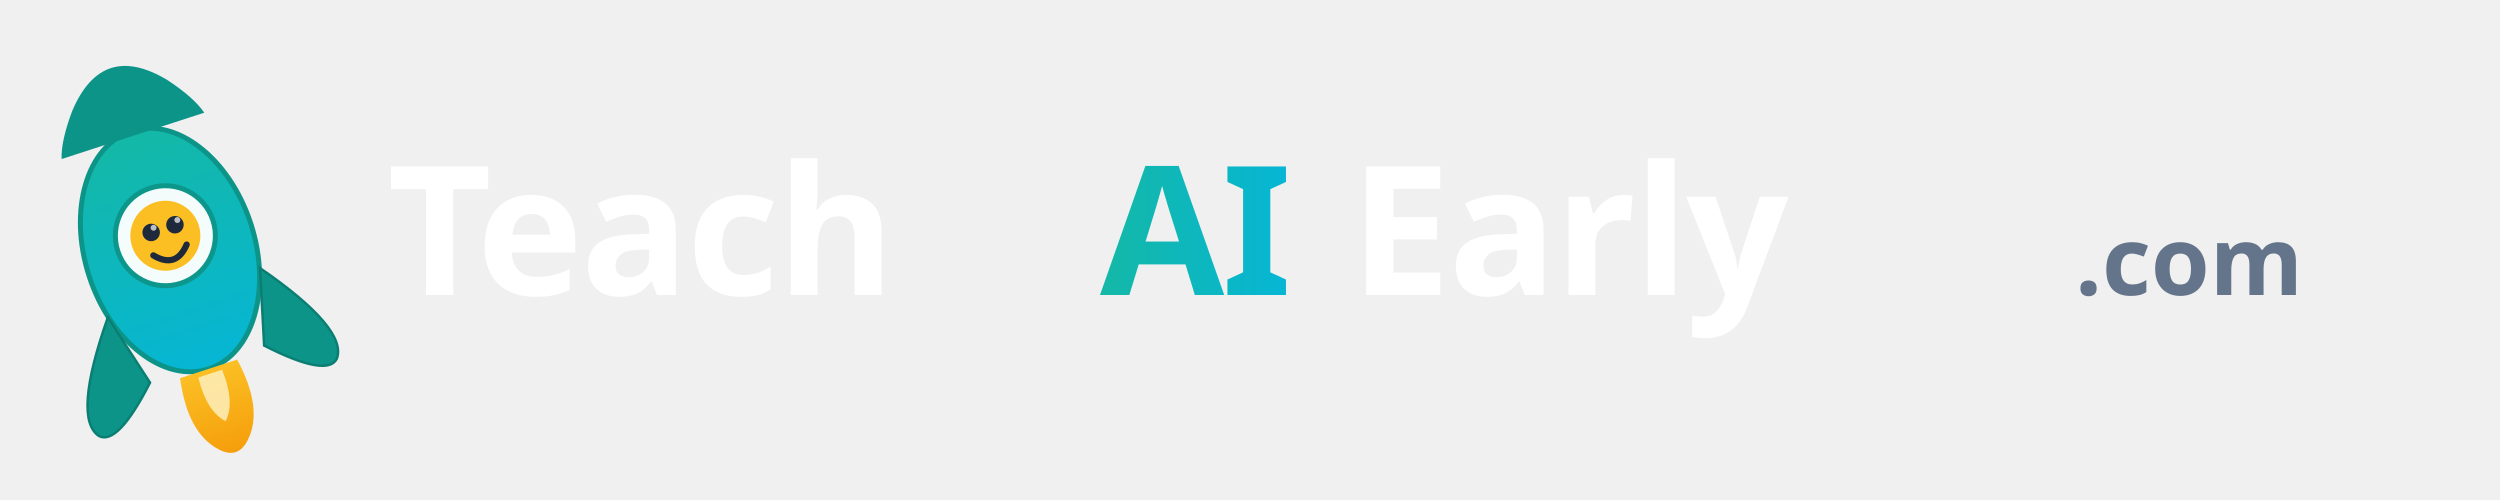
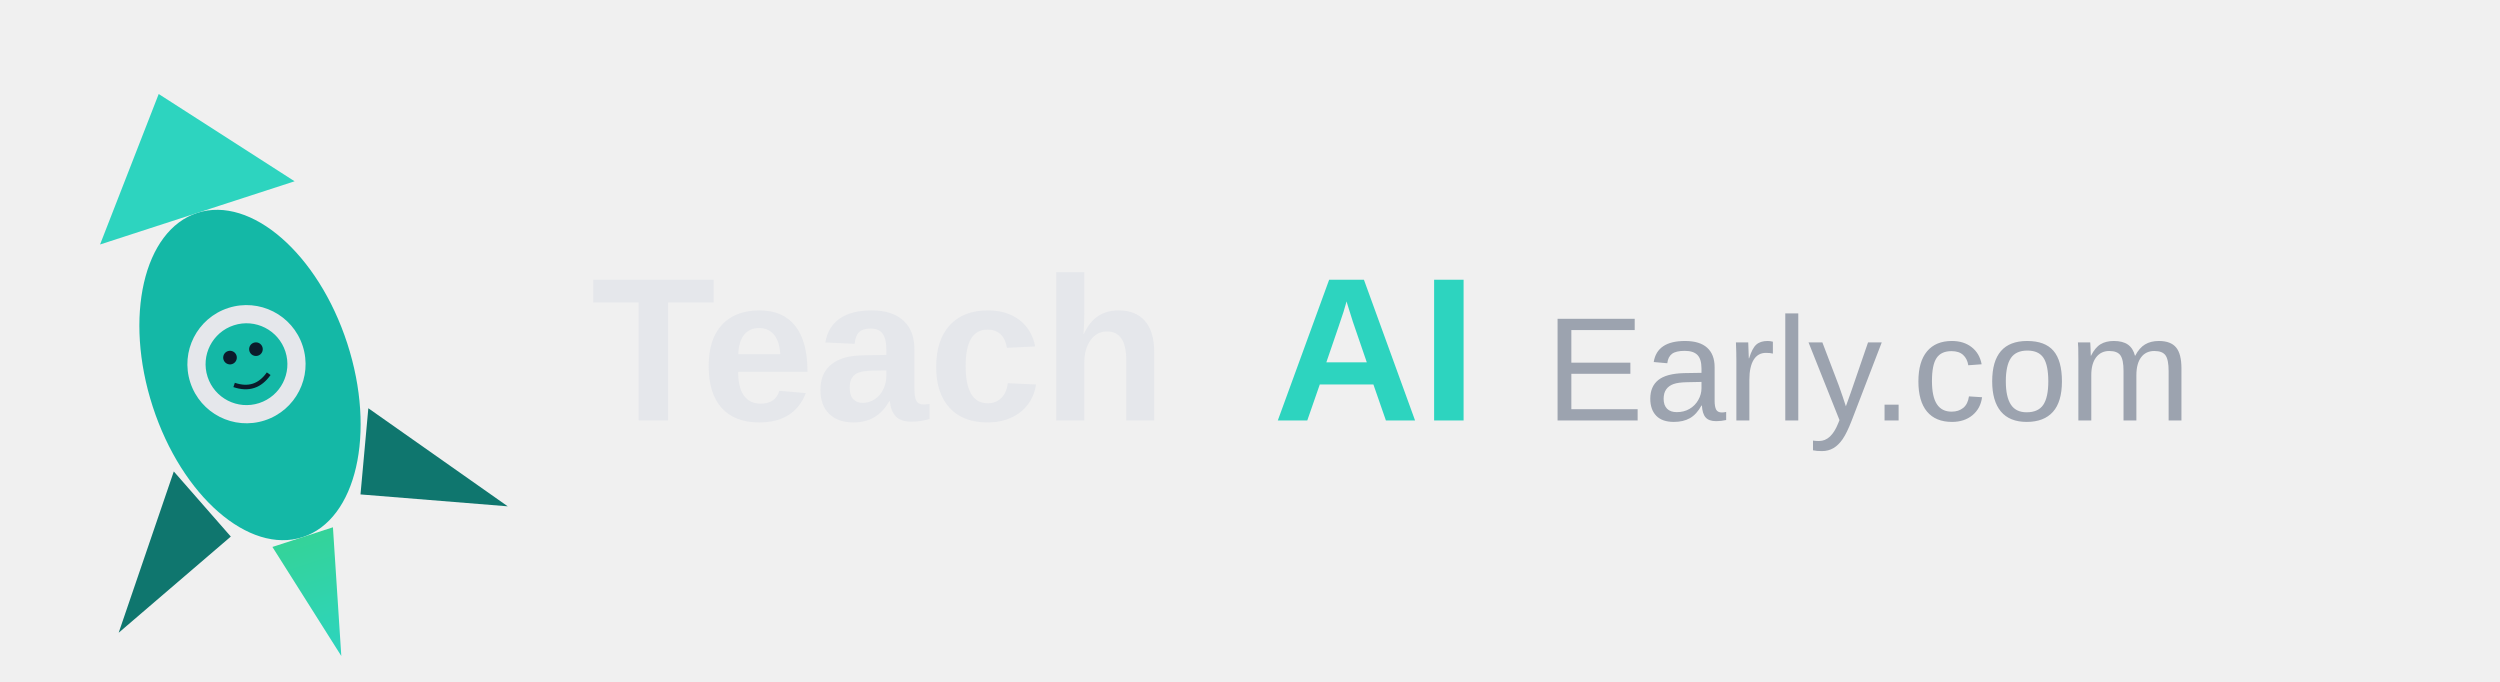
- <svg xmlns="http://www.w3.org/2000/svg" width="1000" height="200" viewBox="0 0 1000 200">
+ <svg xmlns="http://www.w3.org/2000/svg" viewBox="0 0 1100 300">
  <defs>
-     <linearGradient id="rocketGrad" x1="0%" y1="0%" x2="0%" y2="100%">
-       <stop offset="0%" style="stop-color:#14b8a6; stop-opacity:1" />
-       <stop offset="100%" style="stop-color:#06b6d4; stop-opacity:1" />
-     </linearGradient>
    <linearGradient id="flameGrad" x1="0%" y1="0%" x2="0%" y2="100%">
-       <stop offset="0%" style="stop-color:#fbbf24; stop-opacity:1" />
-       <stop offset="100%" style="stop-color:#f59e0b; stop-opacity:1" />
-     </linearGradient>
-     <linearGradient id="textGrad" x1="0%" y1="0%" x2="100%" y2="0%">
-       <stop offset="0%" style="stop-color:#14b8a6; stop-opacity:1" />
-       <stop offset="100%" style="stop-color:#06b6d4; stop-opacity:1" />
+       <stop offset="0%" stop-color="#34D399" />
+       <stop offset="100%" stop-color="#2DD4BF" />
    </linearGradient>
  </defs>
-   <g transform="translate(68,100) rotate(-18)">
-     <ellipse cx="0" cy="0" rx="34" ry="50" fill="url(#rocketGrad)" stroke="#0d9488" stroke-width="2" />
-     <path d="M -30,-48 Q -28,-55 -20,-65 Q 0,-88 20,-65 Q 28,-55 30,-48 Z" fill="#0d9488" />
-     <path d="M -32,18 Q -58,52 -50,62 Q -44,68 -24,48 Z" fill="#0d9488" stroke="#0a7e73" stroke-width="1" />
-     <path d="M 32,18 Q 58,52 50,62 Q 44,68 24,48 Z" fill="#0d9488" stroke="#0a7e73" stroke-width="1" />
-     <circle cx="0" cy="-6" r="20" fill="white" opacity="0.95" stroke="#0d9488" stroke-width="2" />
-     <circle cx="0" cy="-6" r="14" fill="#fbbf24" />
-     <circle cx="-5" cy="-9" r="3.5" fill="#1e293b" />
-     <circle cx="5" cy="-9" r="3.5" fill="#1e293b" />
-     <circle cx="-3.5" cy="-10.5" r="1.2" fill="white" opacity="0.7" />
-     <circle cx="6.5" cy="-10.5" r="1.2" fill="white" opacity="0.7" />
-     <path d="M -7 0 Q 0 8 7 0" stroke="#1e293b" stroke-width="2.5" fill="none" stroke-linecap="round" />
-     <path d="M -12,50 Q -16,72 -6,82 Q 0,88 6,82 Q 16,72 12,50 Z" fill="url(#flameGrad)" />
-     <path d="M -5,52 Q -6,66 0,72 Q 6,66 5,52 Z" fill="#fef3c7" opacity="0.8" />
+   <g transform="translate(110,165) rotate(-18)">
+     <ellipse cx="0" cy="0" rx="45" ry="75" fill="#14B8A6" />
+     <polygon points="-45,-75 45,-75 0,-130" fill="#2DD4BF" />
+     <polygon points="-45,30 -90,90 -30,65" fill="#0F766E" />
+     <polygon points="45,30 90,90 30,65" fill="#0F766E" />
+     <circle cx="0" cy="-5" r="26" fill="#E5E7EB" />
+     <circle cx="0" cy="-5" r="18" fill="#14B8A6" />
+     <circle cx="-6" cy="-10" r="3" fill="#0B1B2B" />
+     <circle cx="6" cy="-10" r="3" fill="#0B1B2B" />
+     <path d="M -8 2 Q 0 8 8 2" stroke="#0B1B2B" stroke-width="2" fill="none" />
+     <polygon points="-14,75 14,75 0,130" fill="url(#flameGrad)" />
  </g>
-   <text x="155" y="118" font-family="Nunito, system-ui, sans-serif" font-size="72" font-weight="900" fill="white" letter-spacing="-1">
+   <text x="260" y="185" font-family="Outfit, Arial, sans-serif" font-size="90" font-weight="700" fill="#E5E7EB">
    Teach
  </text>
-   <text x="440" y="118" font-family="Nunito, system-ui, sans-serif" font-size="72" font-weight="900" fill="url(#textGrad)" letter-spacing="-1">
+   <text x="560" y="185" font-family="Outfit, Arial, sans-serif" font-size="90" font-weight="700" fill="#2DD4BF">
    AI
  </text>
-   <text x="540" y="118" font-family="Nunito, system-ui, sans-serif" font-size="72" font-weight="900" fill="white" letter-spacing="-1">
-     Early
-   </text>
-   <text x="830" y="118" font-family="Nunito, system-ui, sans-serif" font-size="38" font-weight="600" fill="#64748b">
-     .com
+   <text x="680" y="185" font-family="Plus Jakarta Sans, Arial, sans-serif" font-size="65" font-weight="500" fill="#9CA3AF">
+     Early.com
  </text>
</svg>
